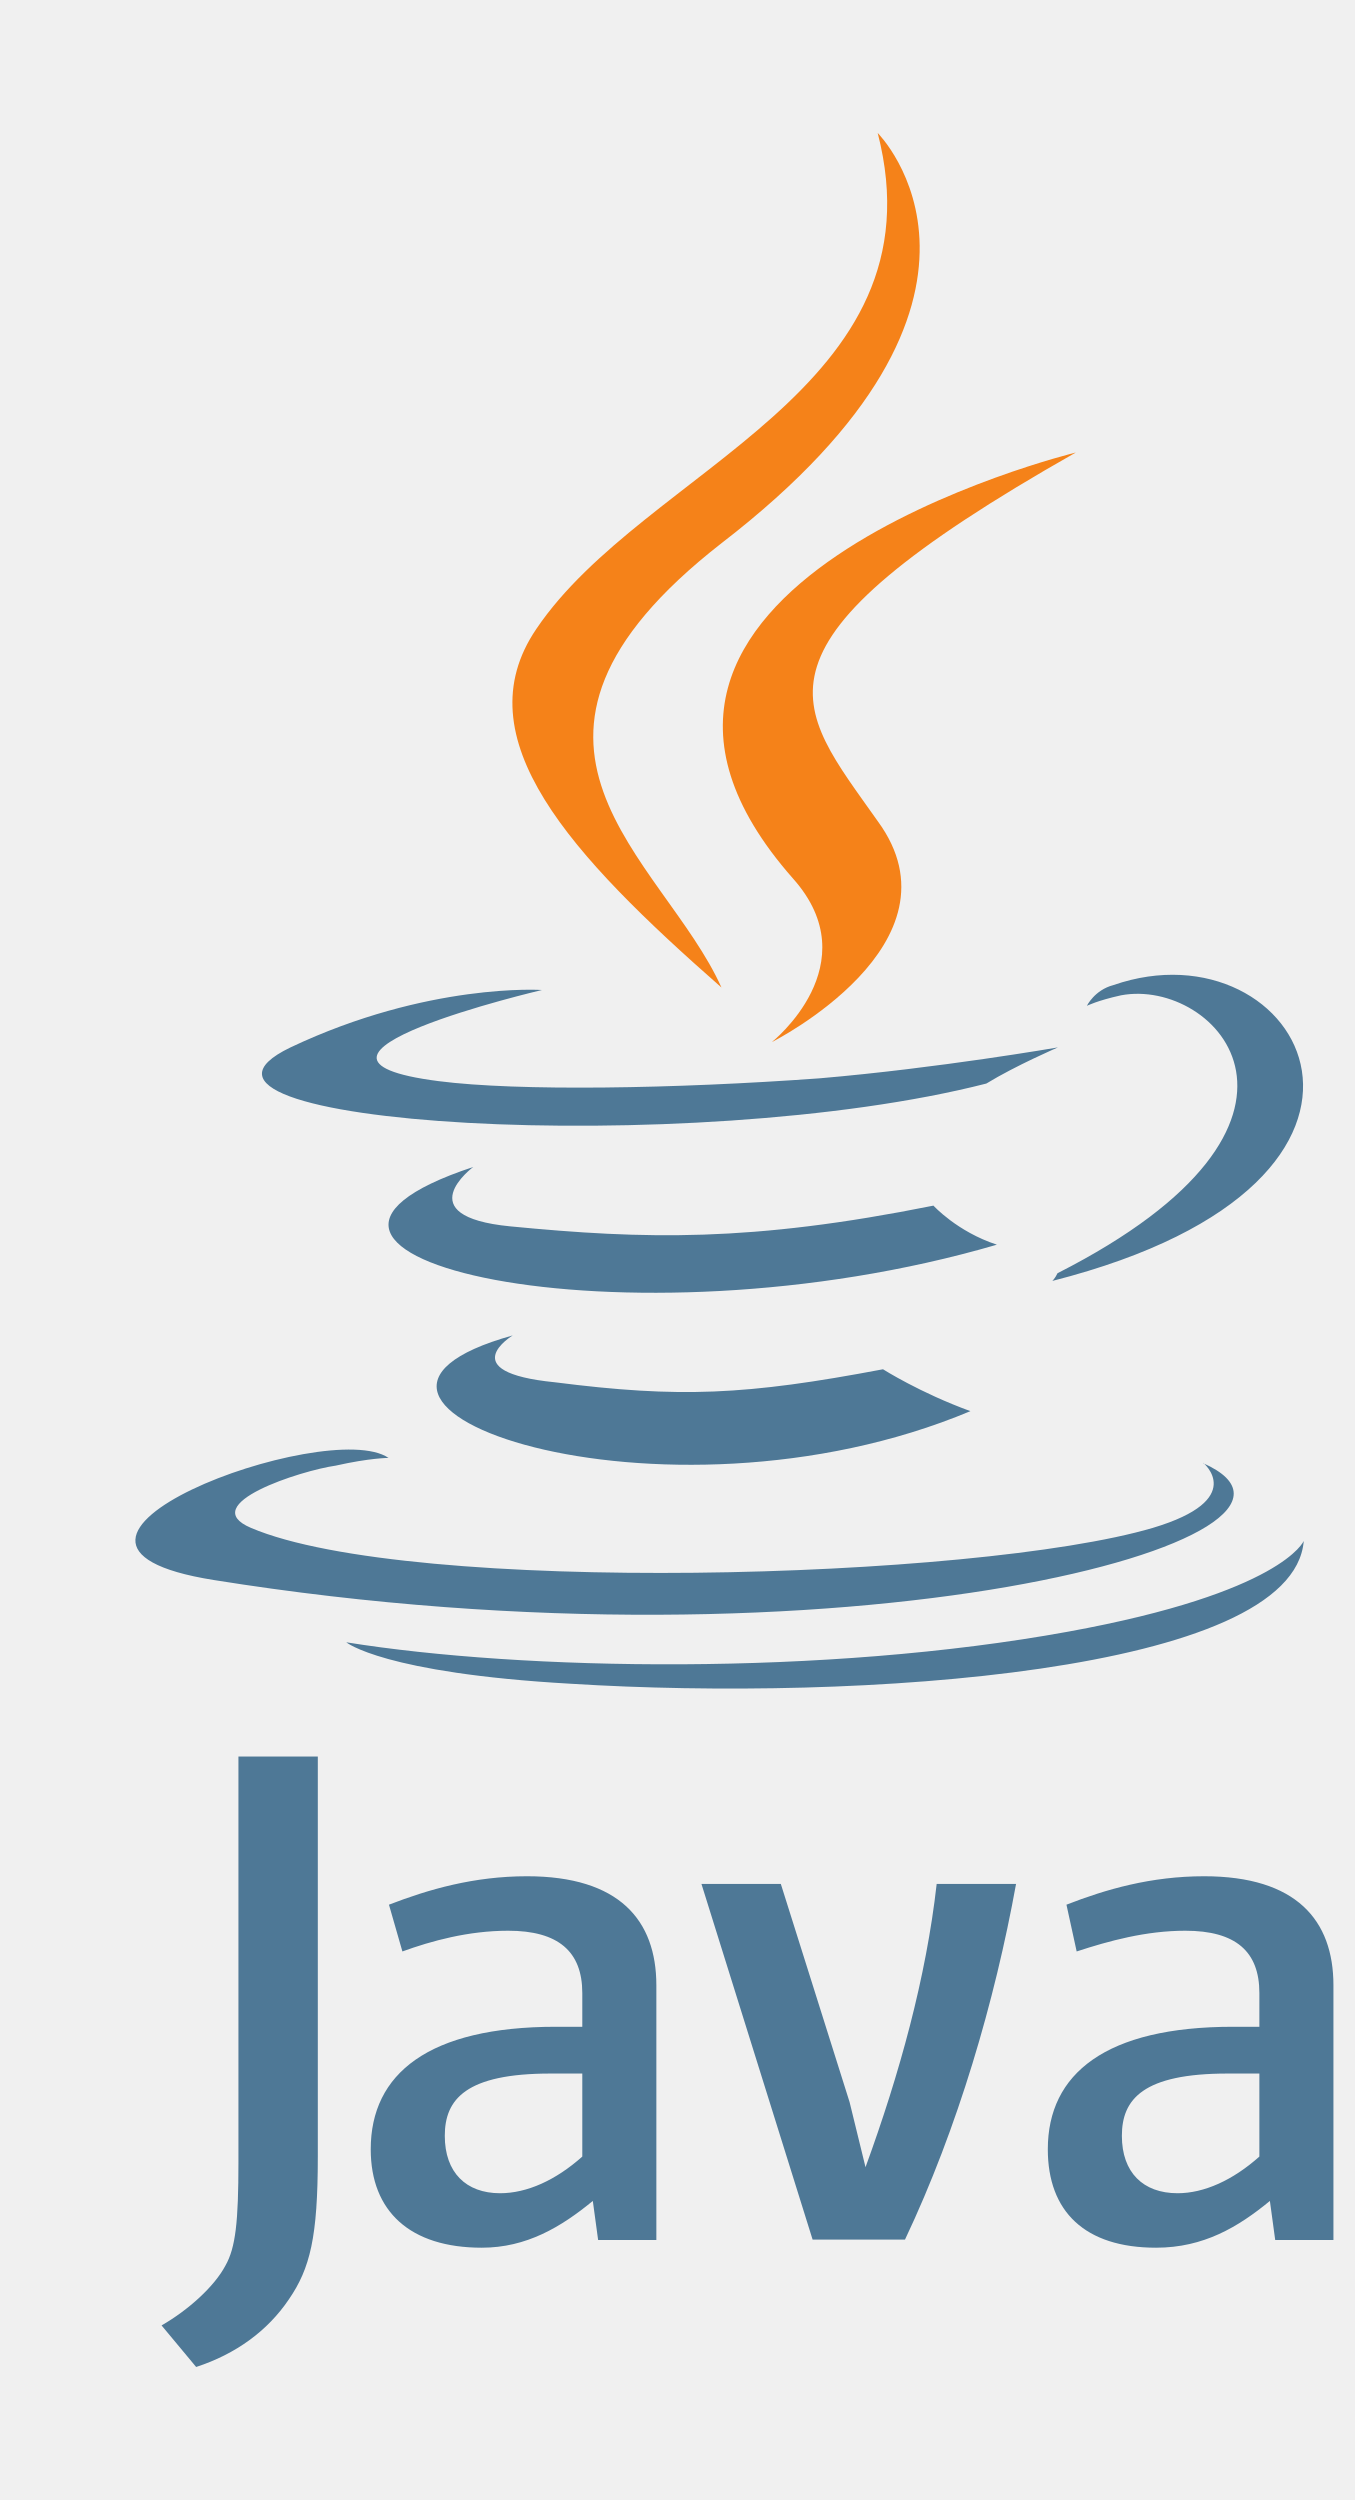
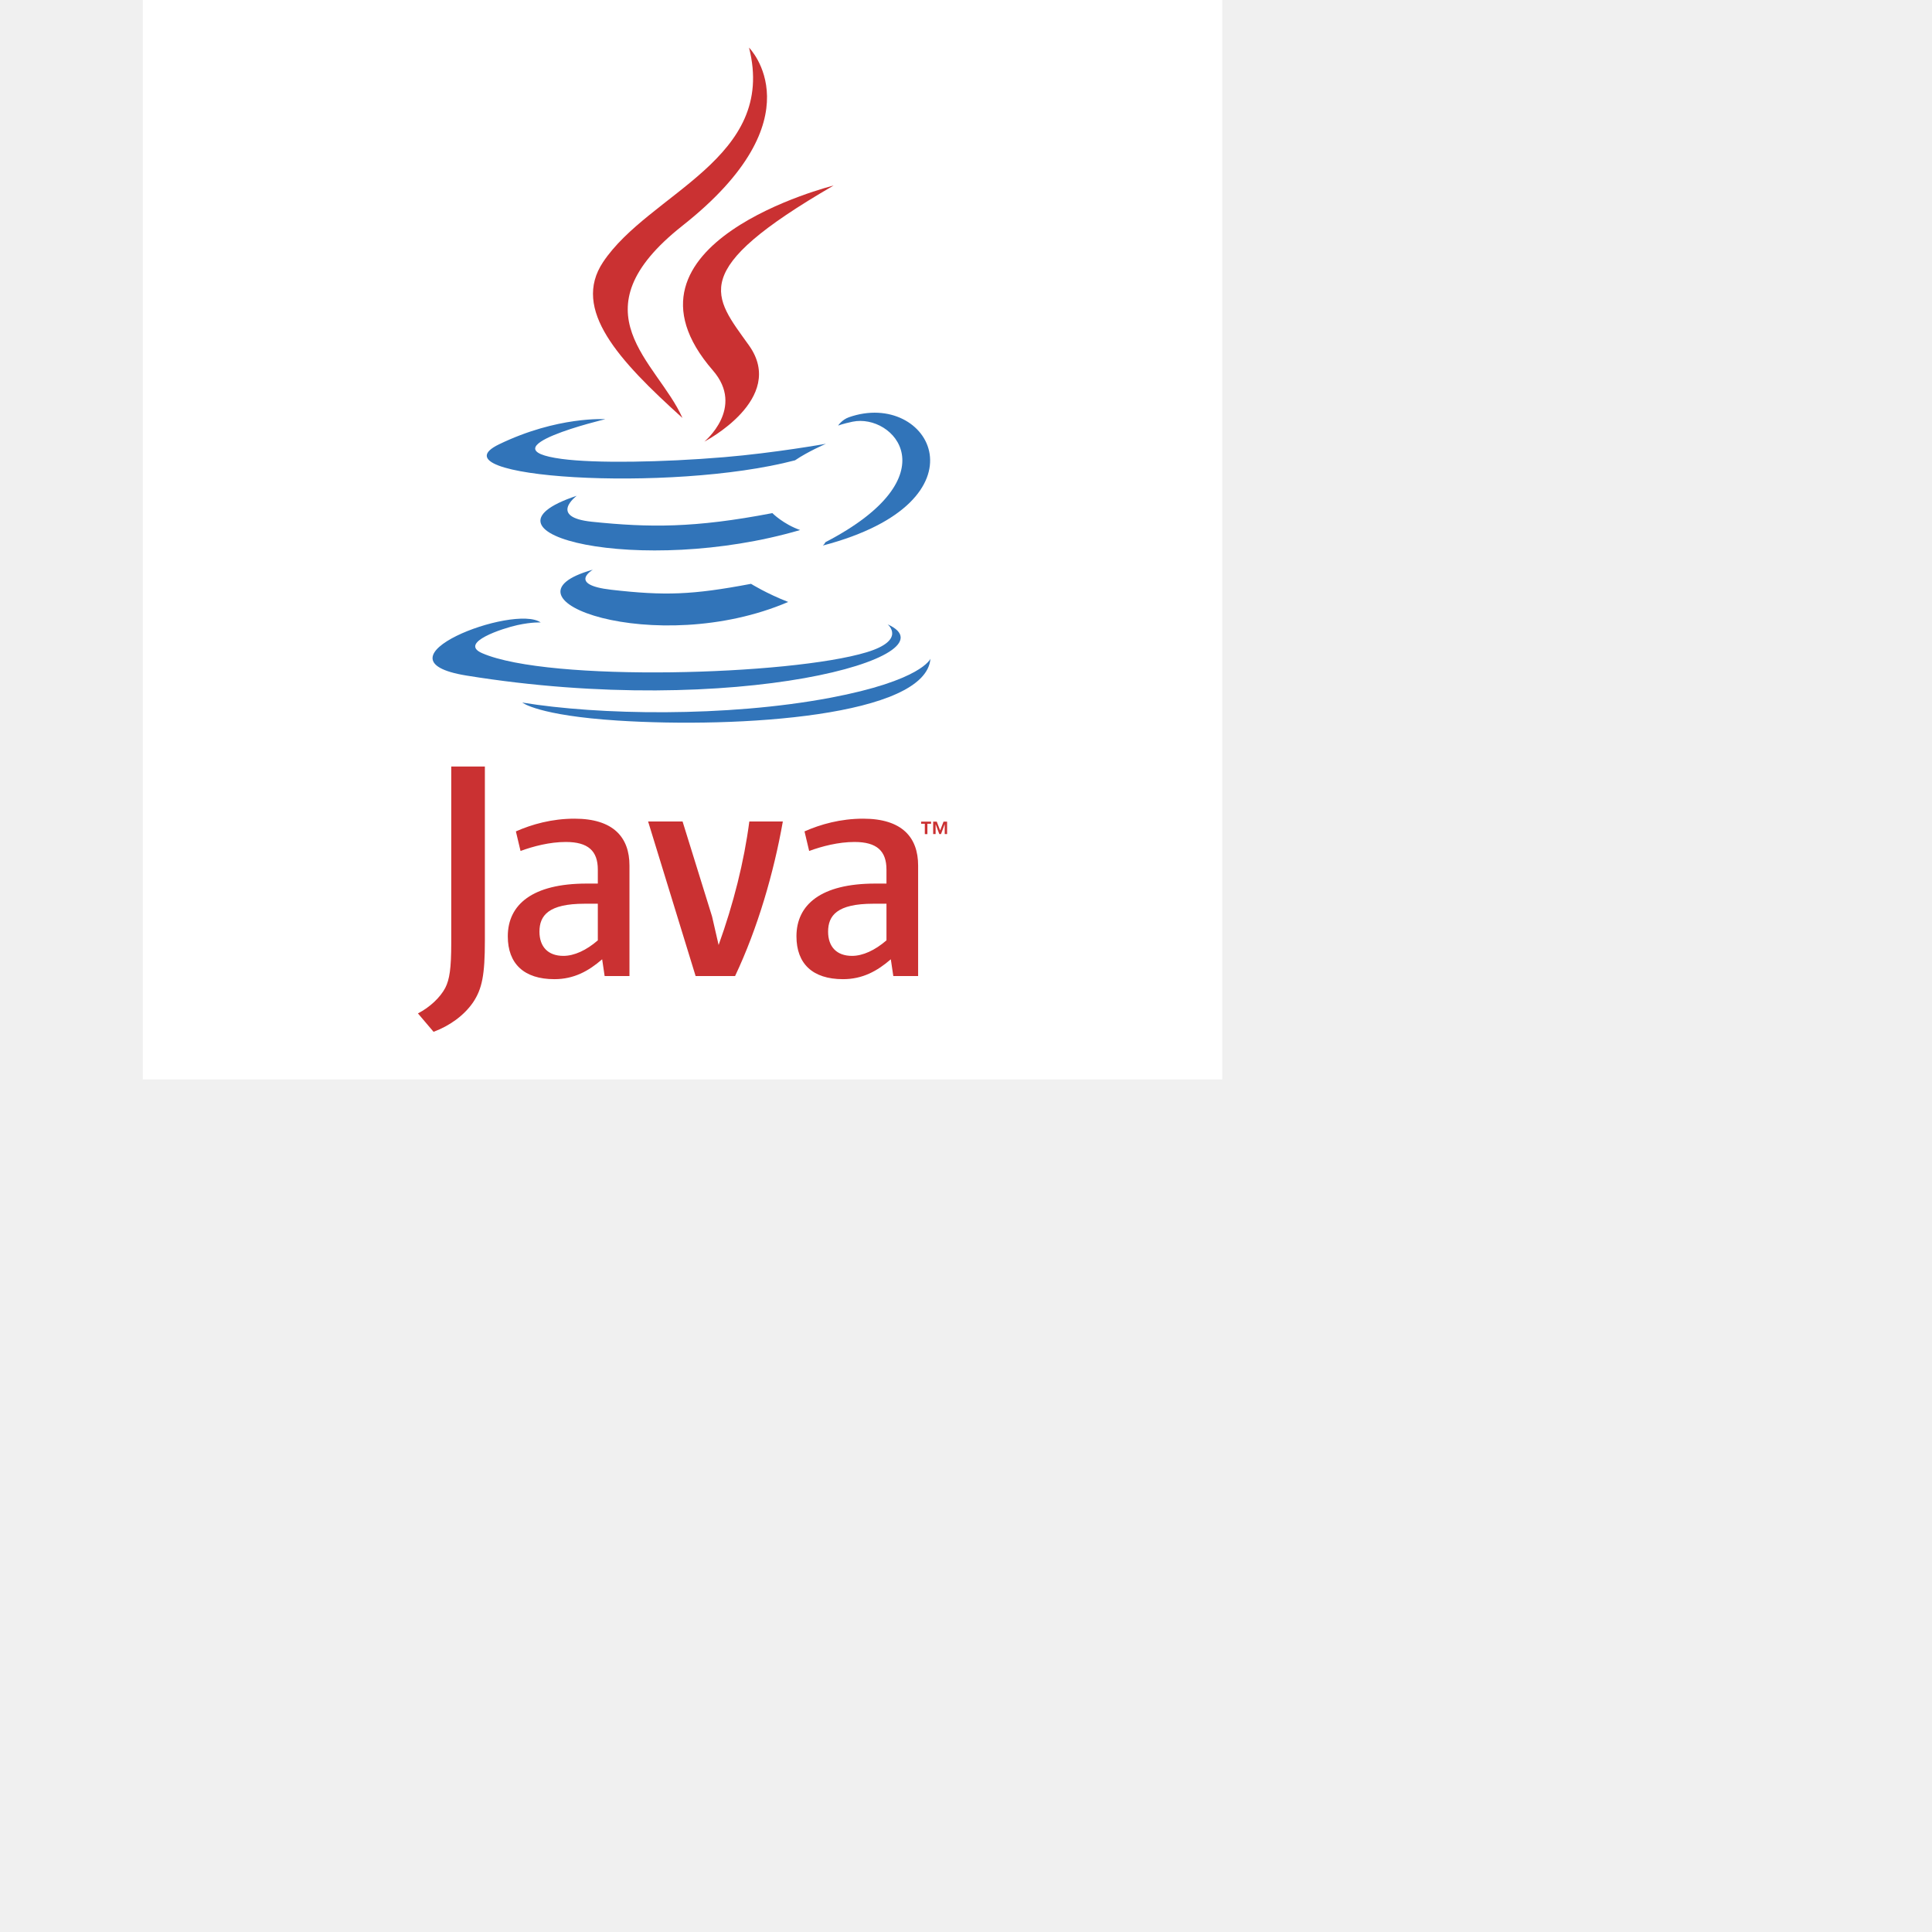
- <svg xmlns="http://www.w3.org/2000/svg" width="13pt" height="24pt" viewBox="0 0 13 24" version="1.1">
-   <g id="surface1">
-     <path style=" stroke:none;fill-rule:nonzero;fill:rgb(30.588%,47.059%,58.824%);fill-opacity:1;" d="M 4.922 12.82 C 4.922 12.82 4.34 13.172 5.328 13.27 C 6.523 13.422 7.156 13.395 8.477 13.145 C 8.477 13.145 8.832 13.371 9.316 13.547 C 6.344 14.793 2.586 13.469 4.922 12.82 Z M 4.543 11.203 C 4.543 11.203 3.906 11.676 4.898 11.773 C 6.191 11.898 7.207 11.926 8.961 11.574 C 8.961 11.574 9.188 11.824 9.57 11.949 C 5.988 12.996 1.977 12.051 4.543 11.203 Z M 11.551 14.043 C 11.551 14.043 11.98 14.395 11.066 14.668 C 9.367 15.168 3.934 15.316 2.41 14.668 C 1.875 14.441 2.891 14.117 3.223 14.07 C 3.551 13.996 3.73 13.996 3.73 13.996 C 3.145 13.594 -0.156 14.816 2.051 15.168 C 8.121 16.141 13.125 14.746 11.551 14.047 Z M 5.203 9.504 C 5.203 9.504 2.434 10.152 4.211 10.379 C 4.973 10.477 6.473 10.453 7.867 10.352 C 9.012 10.254 10.156 10.055 10.156 10.055 C 10.156 10.055 9.75 10.23 9.469 10.402 C 6.648 11.125 1.238 10.801 2.789 10.055 C 4.109 9.43 5.203 9.504 5.203 9.504 Z M 10.152 12.223 C 12.996 10.777 11.676 9.383 10.762 9.555 C 10.535 9.605 10.434 9.656 10.434 9.656 C 10.434 9.656 10.508 9.504 10.688 9.457 C 12.488 8.832 13.91 11.328 10.102 12.297 C 10.102 12.297 10.129 12.273 10.152 12.223 Z M 5.48 16.164 C 8.223 16.336 12.414 16.062 12.516 14.793 C 12.516 14.793 12.312 15.289 10.254 15.664 C 7.918 16.09 5.023 16.039 3.324 15.766 C 3.324 15.766 3.68 16.062 5.48 16.164 Z M 5.48 16.164 " />
-     <path style=" stroke:none;fill-rule:nonzero;fill:rgb(96.078%,50.98%,9.804%);fill-opacity:1;" d="M 8.426 1.277 C 8.426 1.277 10 2.848 6.926 5.215 C 4.461 7.137 6.367 8.234 6.926 9.48 C 5.477 8.207 4.438 7.086 5.148 6.039 C 6.191 4.492 9.062 3.746 8.426 1.277 Z M 7.613 8.434 C 8.348 9.258 7.41 10.004 7.41 10.004 C 7.41 10.004 9.289 9.059 8.426 7.883 C 7.637 6.762 7.027 6.215 10.328 4.344 C 10.328 4.344 5.125 5.613 7.613 8.434 Z M 7.613 8.434 " />
-     <path style=" stroke:none;fill-rule:nonzero;fill:rgb(30.588%,47.059%,58.824%);fill-opacity:1;" d="M 6.301 21.5 L 6.301 19.059 C 6.301 18.434 5.945 18.012 5.059 18.012 C 4.551 18.012 4.117 18.137 3.734 18.285 L 3.863 18.734 C 4.141 18.633 4.496 18.535 4.879 18.535 C 5.359 18.535 5.59 18.734 5.59 19.133 L 5.59 19.457 L 5.336 19.457 C 4.117 19.457 3.559 19.906 3.559 20.633 C 3.559 21.23 3.938 21.578 4.625 21.578 C 5.055 21.578 5.387 21.379 5.691 21.129 L 5.742 21.504 L 6.301 21.504 Z M 5.59 20.703 C 5.336 20.93 5.059 21.055 4.801 21.055 C 4.473 21.055 4.27 20.855 4.27 20.504 C 4.27 20.152 4.473 19.906 5.285 19.906 L 5.59 19.906 Z M 8.688 21.5 L 7.801 21.5 L 6.734 18.086 L 7.496 18.086 L 8.156 20.18 L 8.309 20.805 C 8.637 19.906 8.891 18.984 8.992 18.086 L 9.754 18.086 C 9.551 19.207 9.195 20.43 8.688 21.5 Z M 12.801 21.5 L 12.801 19.059 C 12.801 18.434 12.445 18.012 11.559 18.012 C 11.051 18.012 10.617 18.137 10.238 18.285 L 10.336 18.734 C 10.645 18.633 11 18.535 11.379 18.535 C 11.863 18.535 12.09 18.734 12.09 19.133 L 12.09 19.457 L 11.836 19.457 C 10.617 19.457 10.059 19.906 10.059 20.633 C 10.059 21.23 10.414 21.578 11.098 21.578 C 11.555 21.578 11.887 21.379 12.191 21.129 L 12.242 21.504 L 12.801 21.504 Z M 12.09 20.703 C 11.836 20.93 11.559 21.055 11.305 21.055 C 10.973 21.055 10.77 20.855 10.77 20.504 C 10.77 20.152 10.973 19.906 11.785 19.906 L 12.09 19.906 Z M 2.773 22.074 C 2.57 22.375 2.266 22.598 1.883 22.723 L 1.551 22.324 C 1.809 22.176 2.059 21.949 2.164 21.75 C 2.262 21.578 2.289 21.328 2.289 20.754 L 2.289 16.863 L 3.051 16.863 L 3.051 20.703 C 3.051 21.477 2.977 21.777 2.773 22.074 Z M 2.773 22.074 " />
+ <svg xmlns="http://www.w3.org/2000/svg" width="250" height="250" viewBox="0 0 294 345">
+   <g fill-rule="evenodd" clip-rule="evenodd">
+     <path fill="#fff" d="M0 0h192.756v192.756H0V0z" />
+     <path d="M80.372 101.729s-4.604 2.679 3.28 3.584c9.554 1.091 14.434.934 24.959-1.057 0 0 2.771 1.735 6.639 3.236-23.601 10.113-53.413-.585-34.878-5.763zM77.487 88.532s-5.165 3.823 2.726 4.639c10.206 1.054 18.262 1.14 32.211-1.544 0 0 1.926 1.955 4.957 3.023-28.531 8.345-60.307.657-39.894-6.118z" fill="#3174b9" />
+     <path d="M101.797 66.143c5.818 6.697-1.525 12.72-1.525 12.72s14.766-7.621 7.984-17.168c-6.332-8.899-11.189-13.32 15.102-28.566-.001-.001-41.27 10.303-21.561 33.014z" fill="#ca3132" />
+     <path d="M133.01 111.491s3.408 2.81-3.754 4.983c-13.619 4.125-56.694 5.369-68.659.164-4.298-1.872 3.766-4.467 6.303-5.015 2.646-.572 4.156-.468 4.156-.468-4.783-3.368-30.916 6.615-13.272 9.479 48.112 7.801 87.704-3.512 75.226-9.143zM82.587 74.857s-21.908 5.205-7.757 7.097c5.977.799 17.883.615 28.982-.316 9.068-.761 18.17-2.389 18.17-2.389s-3.195 1.371-5.51 2.949c-22.251 5.853-65.229 3.127-52.855-2.856 10.462-5.061 18.97-4.485 18.97-4.485zM121.891 96.824c22.617-11.75 12.16-23.044 4.859-21.522-1.785.373-2.586.695-2.586.695s.666-1.042 1.932-1.49c14.441-5.075 25.545 14.972-4.656 22.911-.001 0 .347-.314.451-.594z" fill="#3174b9" />
+     <path d="M108.256 8.504s12.523 12.531-11.881 31.794c-19.571 15.458-4.462 24.269-.006 34.34-11.426-10.307-19.807-19.382-14.185-27.826 8.254-12.395 31.125-18.406 26.072-38.308z" fill="#ca3132" />
+     <path d="M84.812 128.674c21.706 1.388 55.045-.771 55.836-11.044 0 0-1.518 3.894-17.941 6.983-18.529 3.488-41.386 3.082-54.938.845 0 0 2.777 2.298 17.043 3.216z" fill="#3174b9" />
+     <path d="M139.645 147.096h-.66v-.37h1.781v.37h-.66v1.848h-.461v-1.848zm3.554.092h-.008l-.656 1.755h-.301l-.652-1.755h-.008v1.755h-.438v-2.218h.643l.604 1.569.604-1.569h.637v2.218h-.424v-1.755h-.001zM81.255 167.921c-2.047 1.774-4.211 2.772-6.154 2.772-2.768 0-4.27-1.663-4.27-4.324 0-2.881 1.608-4.989 8.044-4.989h2.379v6.541h.001zm5.65 6.374v-19.732c0-5.043-2.876-8.371-9.809-8.371-4.045 0-7.591.999-10.474 2.272l.83 3.495c2.271-.834 5.207-1.607 8.089-1.607 3.994 0 5.713 1.607 5.713 4.934v2.495h-1.996c-9.702 0-14.08 3.764-14.08 9.423 0 4.876 2.885 7.648 8.316 7.648 3.491 0 6.099-1.441 8.534-3.55l.443 2.993h4.434zM105.762 174.295h-7.045l-8.483-27.601h6.154l5.265 16.961 1.172 5.096c2.656-7.371 4.541-14.854 5.484-22.057h5.984c-1.602 9.088-4.488 19.066-8.531 27.601zM132.799 167.921c-2.053 1.774-4.217 2.772-6.156 2.772-2.768 0-4.268-1.663-4.268-4.324 0-2.881 1.609-4.989 8.041-4.989h2.383v6.541zm5.652 6.374v-19.732c0-5.043-2.885-8.371-9.811-8.371-4.049 0-7.594.999-10.477 2.272l.83 3.495c2.271-.834 5.213-1.607 8.096-1.607 3.988 0 5.709 1.607 5.709 4.934v2.495h-1.996c-9.703 0-14.078 3.764-14.078 9.423 0 4.876 2.879 7.648 8.311 7.648 3.494 0 6.098-1.441 8.539-3.55l.445 2.993h4.432zM58.983 178.985c-1.61 2.353-4.214 4.216-7.061 5.267l-2.79-3.286c2.169-1.113 4.027-2.91 4.892-4.582.745-1.49 1.056-3.406 1.056-7.992v-31.515h6.005v31.08c0 6.134-.49 8.613-2.102 11.028z" fill="#ca3132" />
  </g>
</svg>
